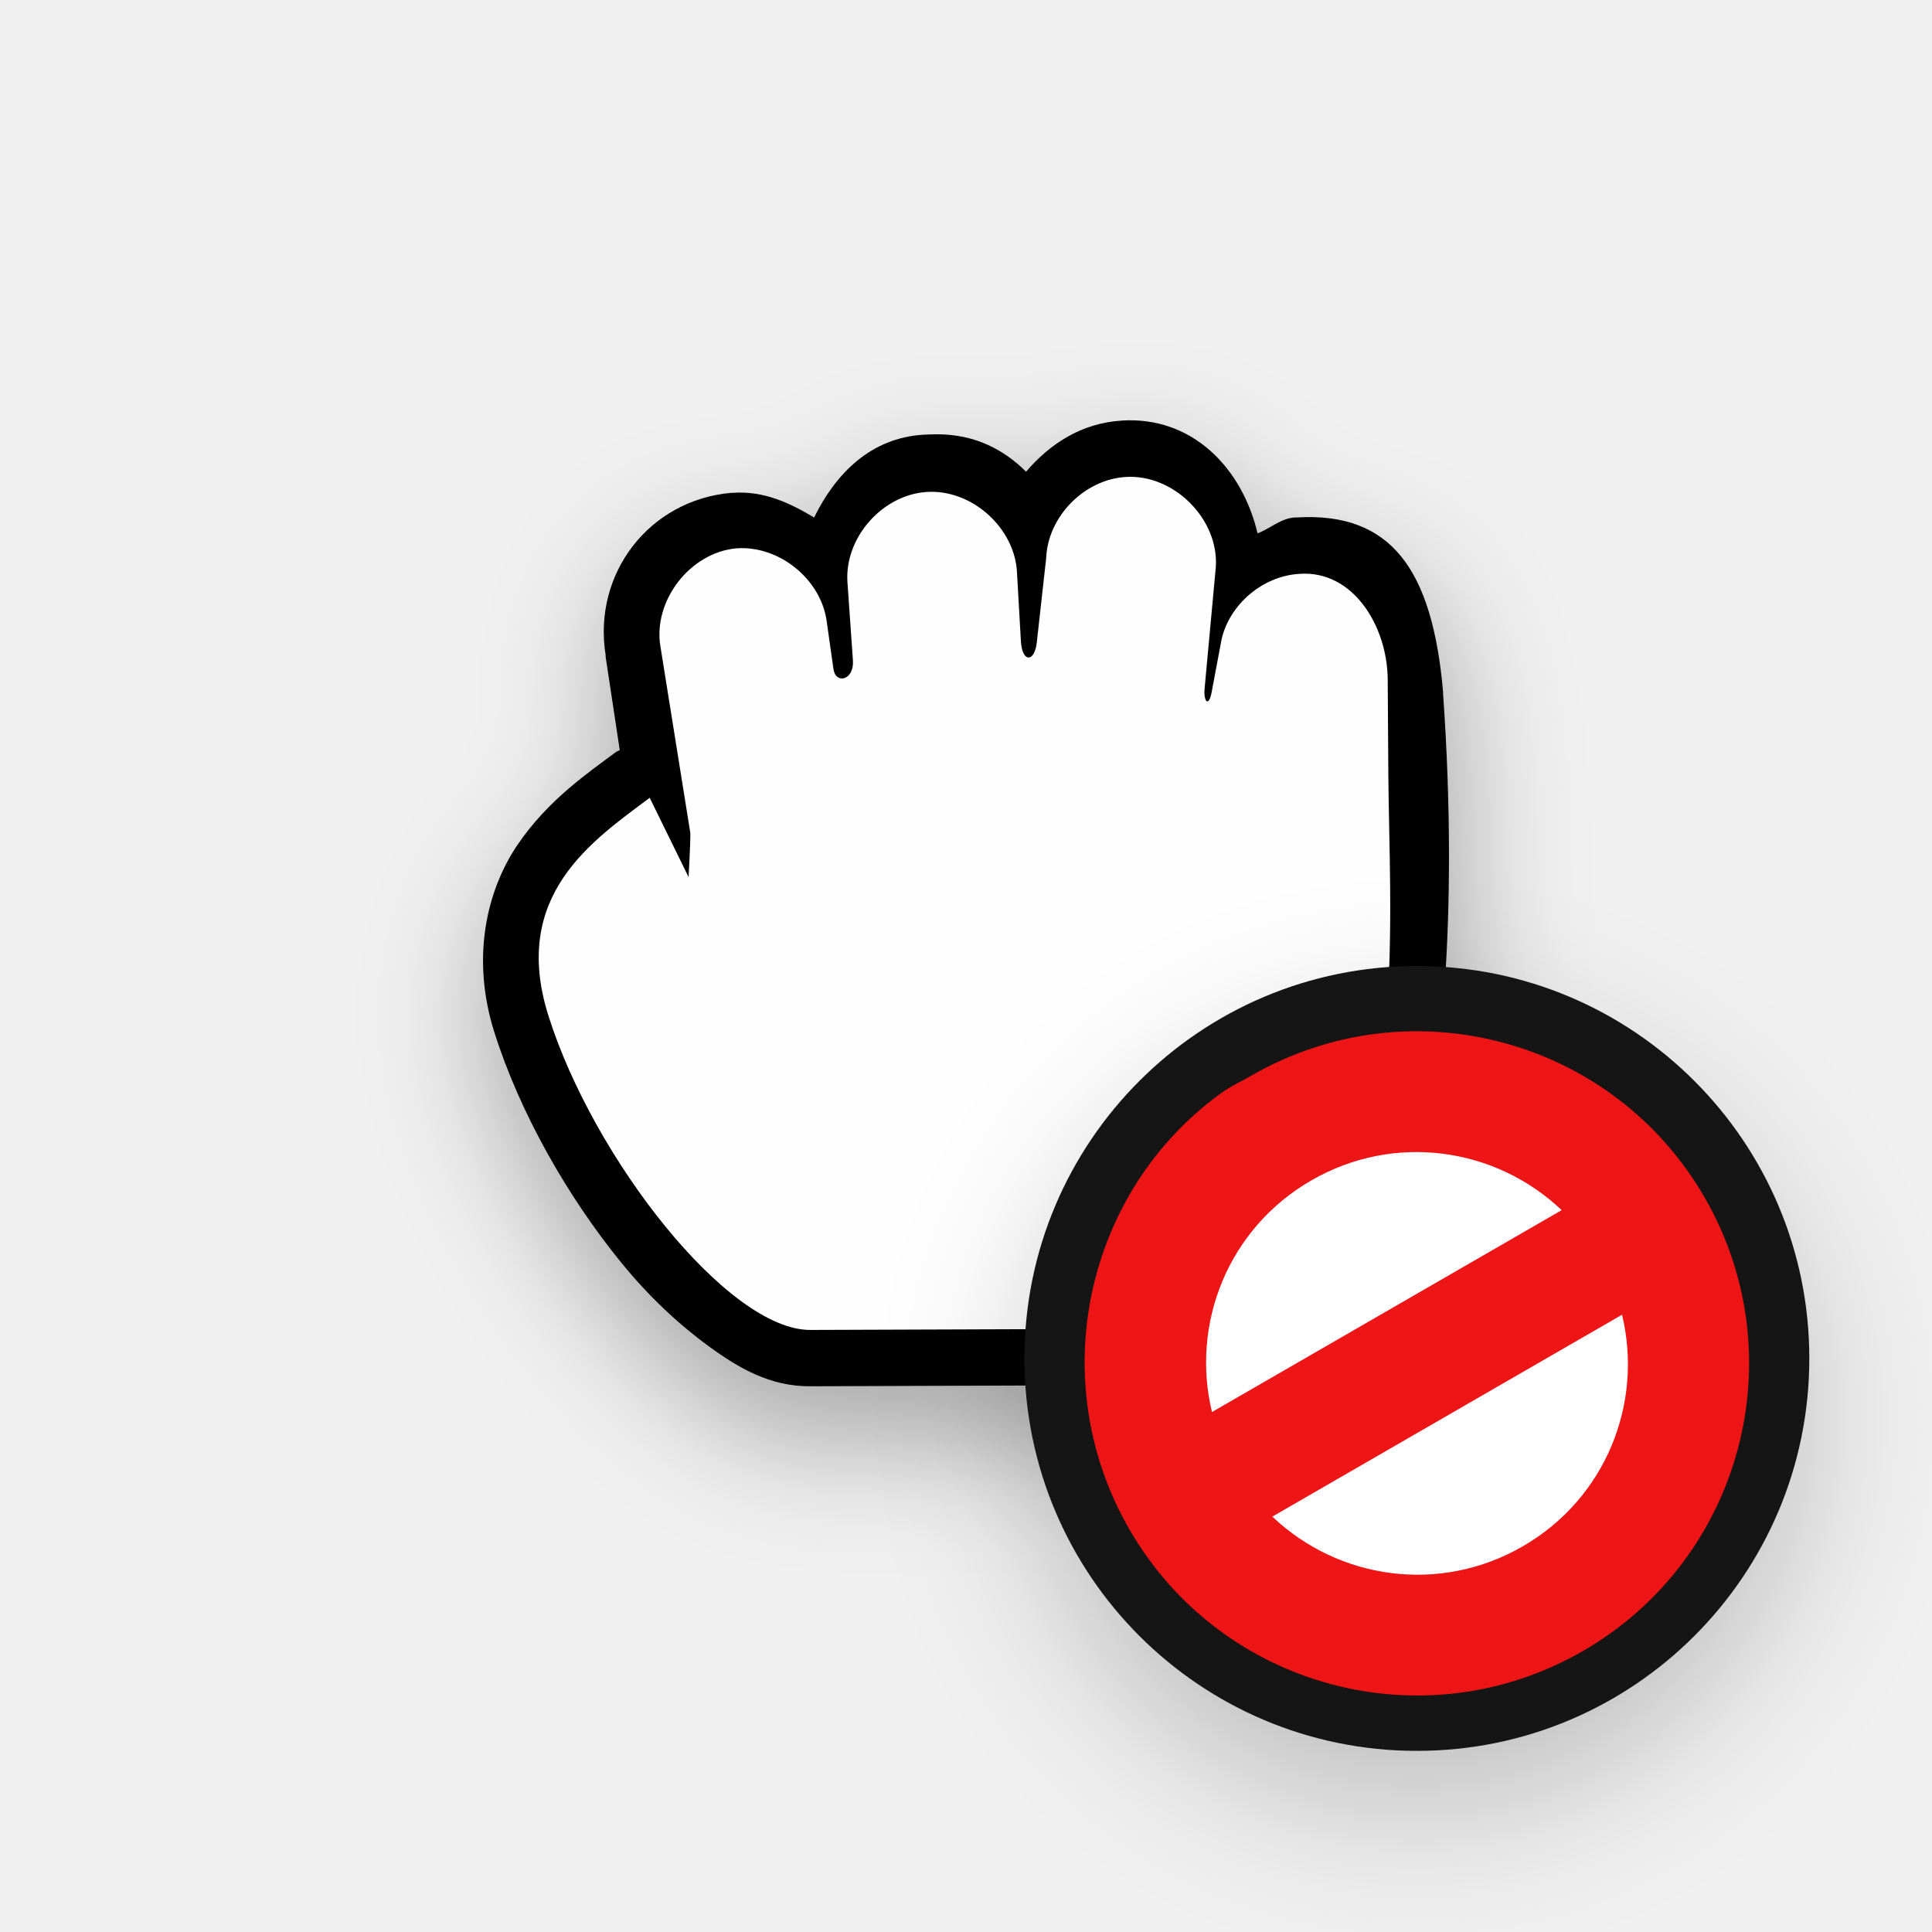
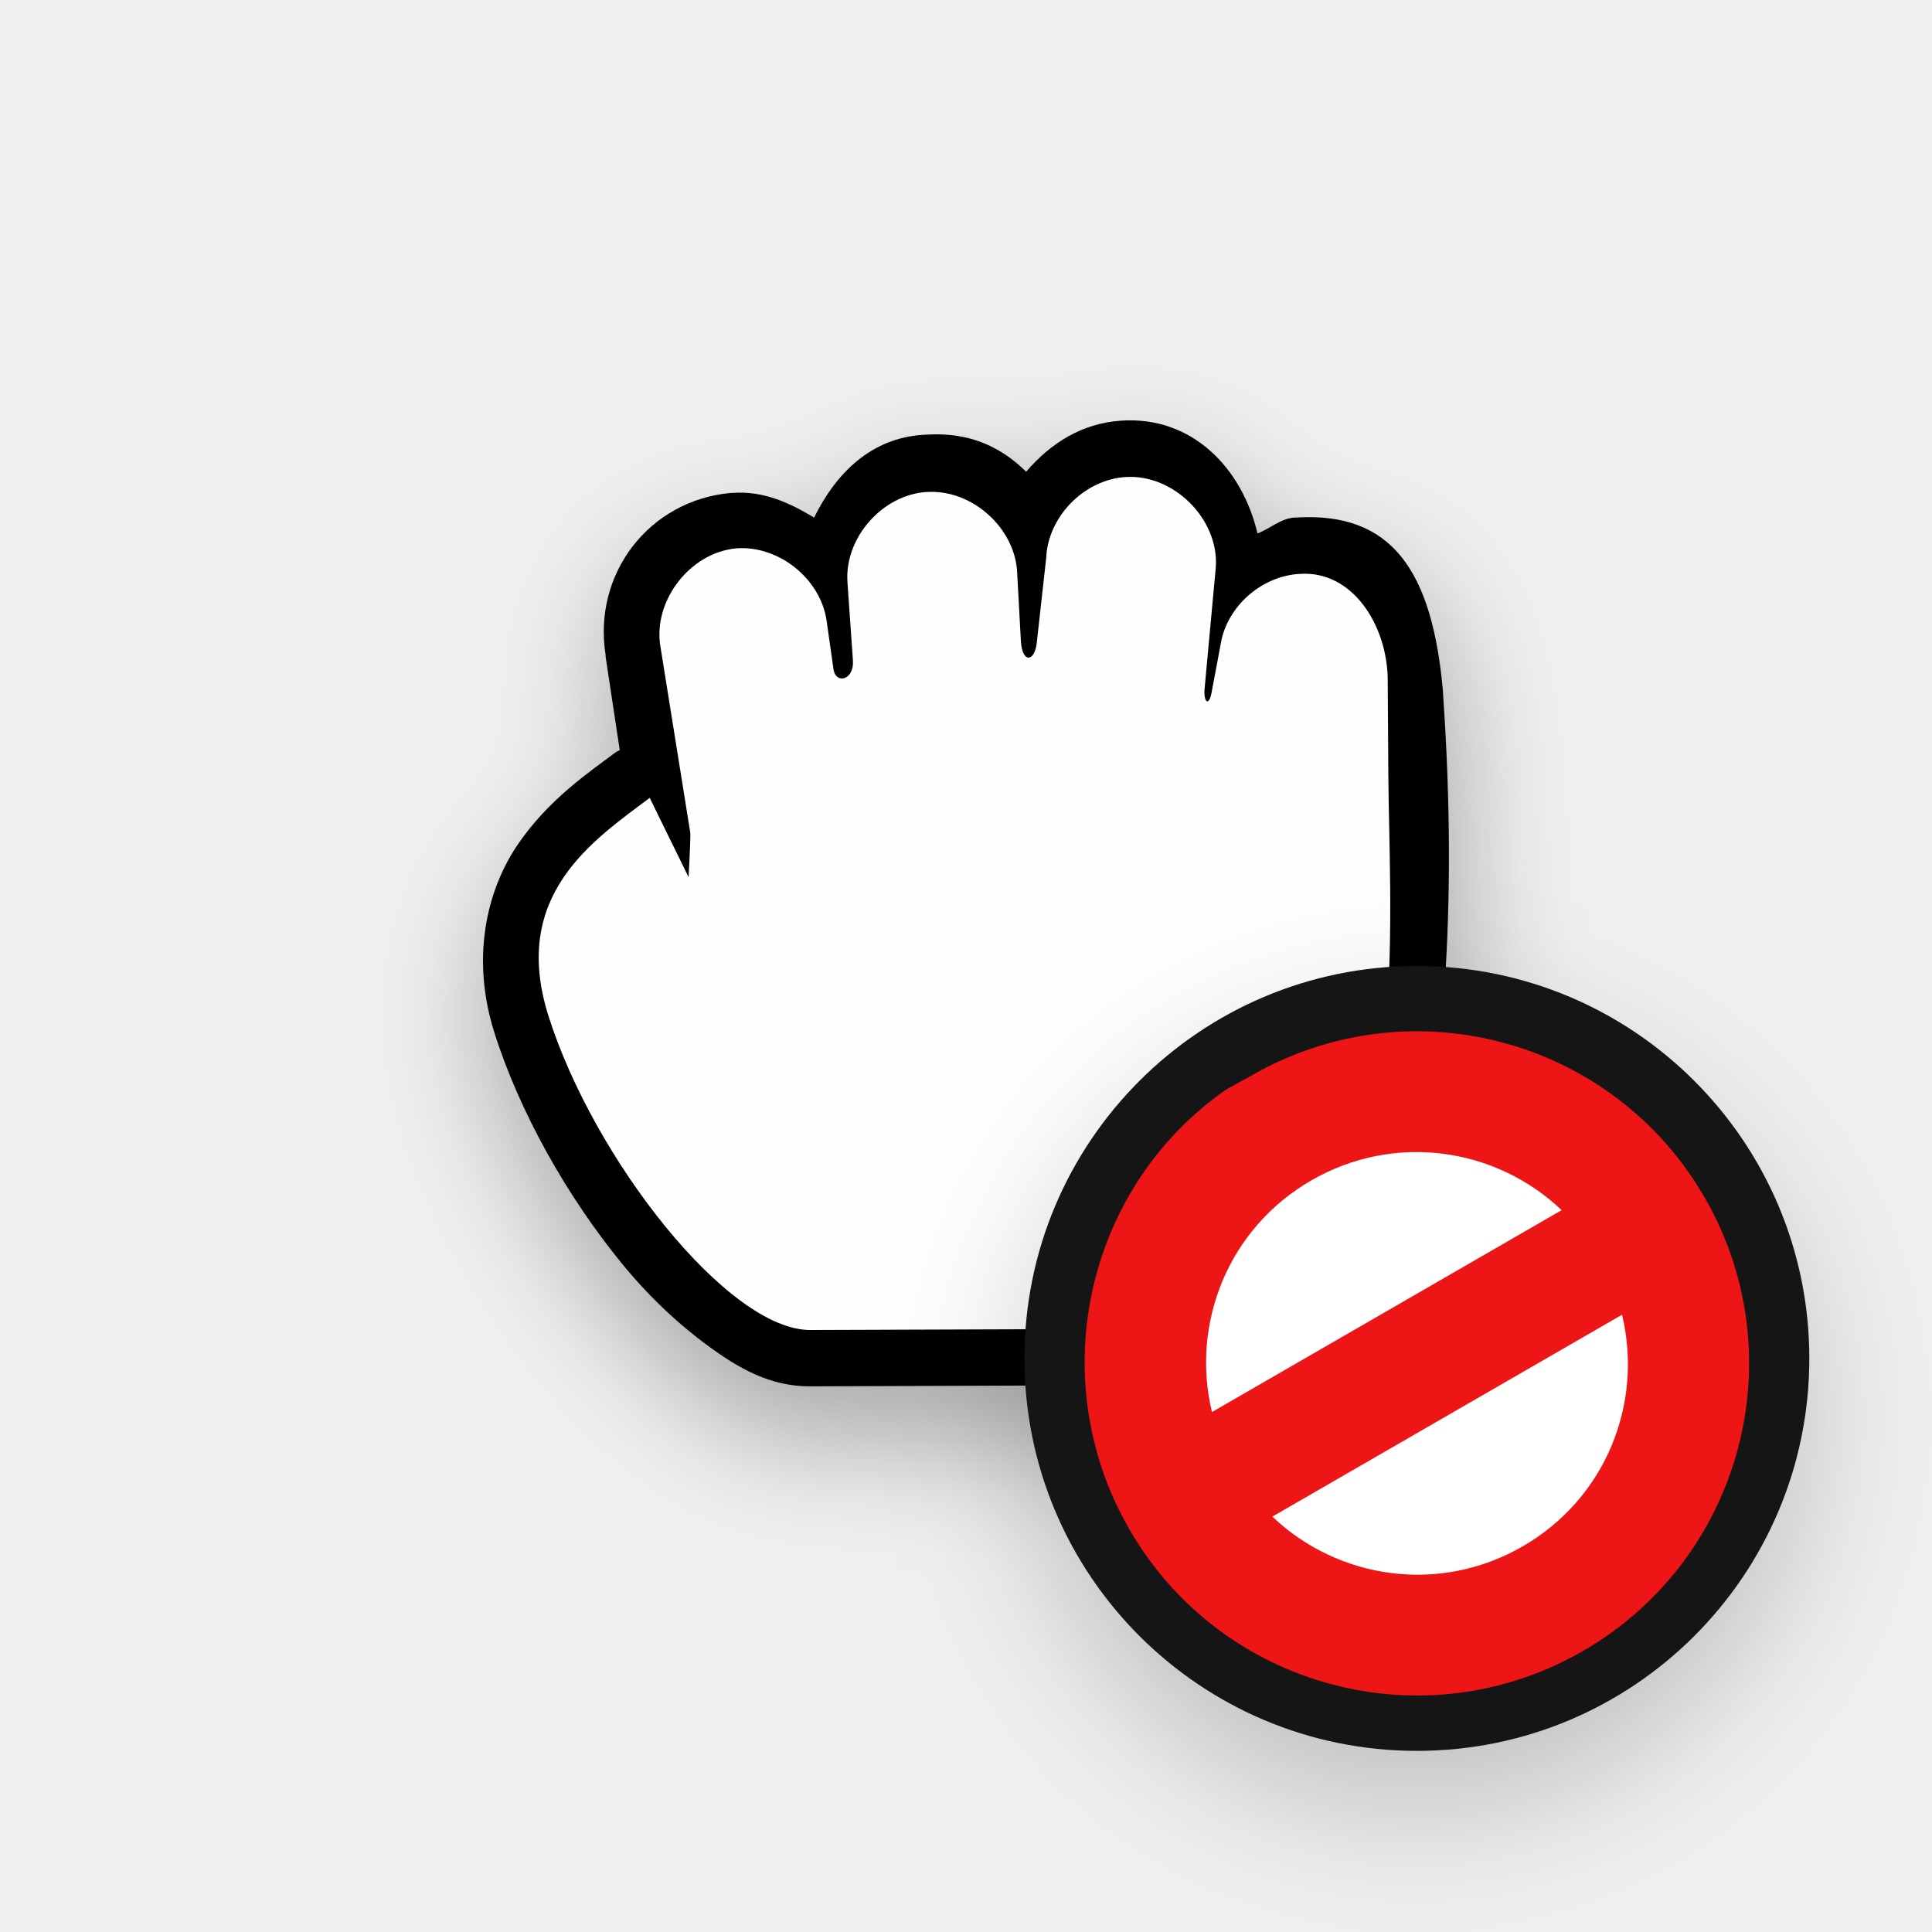
<svg xmlns="http://www.w3.org/2000/svg" width="32" height="32">
  <defs>
    <filter id="b" x="-.222" y="-.222" width="1.444" height="1.444" color-interpolation-filters="sRGB">
      <feGaussianBlur stdDeviation="1.202" />
    </filter>
    <filter id="a" x="-.147" y="-.147" width="1.294" height="1.294" color-interpolation-filters="sRGB">
      <feGaussianBlur stdDeviation=".735" />
    </filter>
  </defs>
-   <path transform="translate(-.051206 -.35869) scale(1.3467)" d="M13.932 6.003c-.496.031-.887.287-1.185.635-.531-.529-1.098-.464-1.273-.46-.658.04-1.093.483-1.361 1.029-.302-.182-.629-.334-1.01-.306a.714.714 0 0 0-.022 0c-1.021.092-1.72 1.008-1.558 2.014v.022l.176 1.16c-.015.007-.03.014-.044.022-.337.253-.846.593-1.229 1.16-.383.567-.574 1.404-.285 2.321.316 1.001.908 2.043 1.58 2.868.336.412.698.752 1.076 1.029s.771.507 1.273.504l6.212-.022c.354.001.68-.305.702-.657 0 0 1.34-2.278.944-7.925v-.022c-.133-1.517-.641-2.24-1.822-2.167-.008 0-.014-.001-.022 0-.176.012-.303.138-.461.197-.19-.808-.808-1.458-1.69-1.401z" filter="url(#a)" opacity=".3" />
-   <g stroke-width=".701">
-     <path d="M18.575 6.967c-.661.041-1.183.382-1.58.846-.708-.706-1.464-.619-1.697-.613-.878.053-1.457.644-1.814 1.372-.402-.243-.838-.446-1.346-.409a.953.953 0 0 0-.029 0c-1.362.122-2.293 1.343-2.078 2.685v.029l.234 1.547c-.02.009-.039.019-.059.029-.449.337-1.129.791-1.639 1.547-.51.756-.766 1.872-.38 3.094.421 1.334 1.211 2.725 2.107 3.824.448.549.931 1.003 1.434 1.372s1.028.676 1.697.671l8.282-.029c.471.001.907-.406.937-.876 0 0 1.787-3.037 1.258-10.566v-.029c-.177-2.023-.855-2.986-2.429-2.89-.01.001-.019-.001-.029 0-.235.016-.404.184-.615.263-.254-1.078-1.077-1.944-2.254-1.868z" />
-     <path d="M15.353 8.148c-.736.045-1.364.755-1.317 1.489l.091 1.301c.023.331-.286.4-.322.146l-.114-.805c-.101-.693-.792-1.248-1.493-1.197-.771.069-1.39.874-1.258 1.634l.494 3.081c.005.119-.029.73-.029.73l-.644-1.313c-.941.706-2.308 1.61-1.678 3.608.746 2.365 2.976 5.215 4.342 5.206l8.282-.029c1.603-3.542 1.303-6.85 1.288-9.194l-.01-1.549c-.006-.888-.576-1.817-1.463-1.751-.6.034-1.151.496-1.288 1.08l-.165.878c-.049.262-.137.154-.117-.058l.186-2.016c.051-.792-.698-1.54-1.493-1.489-.687.042-1.29.657-1.317 1.343l-.156 1.402c-.037.328-.243.336-.263-.029L16.845 9.491c-.03-.744-.747-1.39-1.493-1.343z" fill="#fefefe" />
+   <path transform="translate(-.0512 -.3587) scale(1.3467)" d="M13.932 6.003c-.496.031-.887.287-1.185.635-.531-.529-1.098-.464-1.273-.46-.658.04-1.093.483-1.361 1.029-.302-.182-.629-.334-1.01-.306a.714.714 0 0 0-.022 0c-1.021.091-1.72 1.008-1.558 2.014v.022l.176 1.16a.874.874 0 0 0-.044.022c-.337.253-.846.593-1.229 1.16-.383.567-.574 1.404-.285 2.321.316 1.001.908 2.043 1.58 2.868.336.412.698.752 1.076 1.029s.771.507 1.273.503l6.212-.022c.354.001.68-.305.702-.657 0 0 1.34-2.278.944-7.925v-.022c-.133-1.517-.641-2.24-1.822-2.167-.008.001-.014-.001-.022 0-.176.012-.303.138-.461.197-.19-.808-.808-1.458-1.69-1.401z" filter="url(#a)" opacity=".3" />
+   <g stroke-width=".702">
+     <path d="M18.576 6.967c-.661.041-1.183.382-1.58.847-.708-.706-1.464-.619-1.697-.613-.878.053-1.457.644-1.815 1.372-.402-.243-.838-.446-1.346-.409a.953.953 0 0 0-.029 0c-1.362.122-2.293 1.343-2.078 2.685v.029l.234 1.547a1.166 1.166 0 0 0-.059.029c-.449.337-1.129.791-1.639 1.547-.51.756-.766 1.872-.381 3.094.421 1.335 1.211 2.725 2.107 3.824.448.549.931 1.003 1.434 1.372s1.028.676 1.698.671l8.282-.029c.471.001.907-.406.936-.876 0 0 1.787-3.037 1.258-10.566v-.029c-.177-2.023-.855-2.986-2.429-2.89-.01.001-.019-.001-.029 0-.235.016-.404.184-.615.263-.254-1.078-1.077-1.944-2.253-1.868z" />
+     <path d="M15.353 8.148c-.736.045-1.364.755-1.317 1.489l.091 1.301c.023.331-.286.4-.322.146l-.114-.805c-.101-.693-.792-1.248-1.493-1.197-.771.069-1.391.874-1.258 1.635l.494 3.081c.005.119-.029.73-.029.73l-.644-1.313c-.941.707-2.308 1.61-1.678 3.608.746 2.365 2.976 5.215 4.342 5.206l8.282-.029c1.603-3.542 1.304-6.85 1.288-9.194l-.01-1.549c-.006-.887-.576-1.817-1.463-1.751-.6.034-1.151.496-1.288 1.08l-.165.877c-.049.262-.137.154-.117-.058l.186-2.015c.051-.792-.698-1.54-1.493-1.489-.687.042-1.29.657-1.317 1.343l-.156 1.403c-.037.328-.243.336-.263-.029l-.061-1.126c-.03-.744-.747-1.39-1.493-1.343z" fill="#fefefe" />
  </g>
-   <path fill="none" opacity=".2" d="M4.001 3.963h24v24h-24z" />
+   <path fill="none" opacity=".2" d="M4.002 3.963h24v24h-24z" />
  <path fill="none" opacity=".2" d="M4 3.962h24v24H4z" />
  <g transform="translate(0 -1020.4)">
    <path d="M23.468 1037.4c-3.59 0-6.5 2.91-6.5 6.5 0 3.59 2.91 6.5 6.5 6.5s6.5-2.91 6.5-6.5c0-3.59-2.91-6.5-6.5-6.5z" color="#000" filter="url(#b)" opacity=".2" style="text-decoration-line:none;text-indent:0;text-transform:none" />
    <circle cx="23.468" cy="1042.9" r="6.5" fill="#151515" />
    <circle cx="23.468" cy="1043" r="5" fill="#fff" />
    <path d="M20.233 1038.5c-2.261 1.631-2.95 4.766-1.526 7.232 1.519 2.631 4.883 3.532 7.513 2.013s3.532-4.883 2.013-7.513c-1.519-2.631-4.883-3.532-7.513-2.013-.164.095-.336.172-.487.281zm1.487 1.451c1.376-.794 3.05-.548 4.146.493l-5.792 3.344c-.354-1.469.27-3.043 1.646-3.837zm-.646 5.569 5.792-3.344c.354 1.469-.27 3.043-1.646 3.837-1.376.794-3.05.548-4.146-.493z" fill="#ed1515" />
  </g>
</svg>
